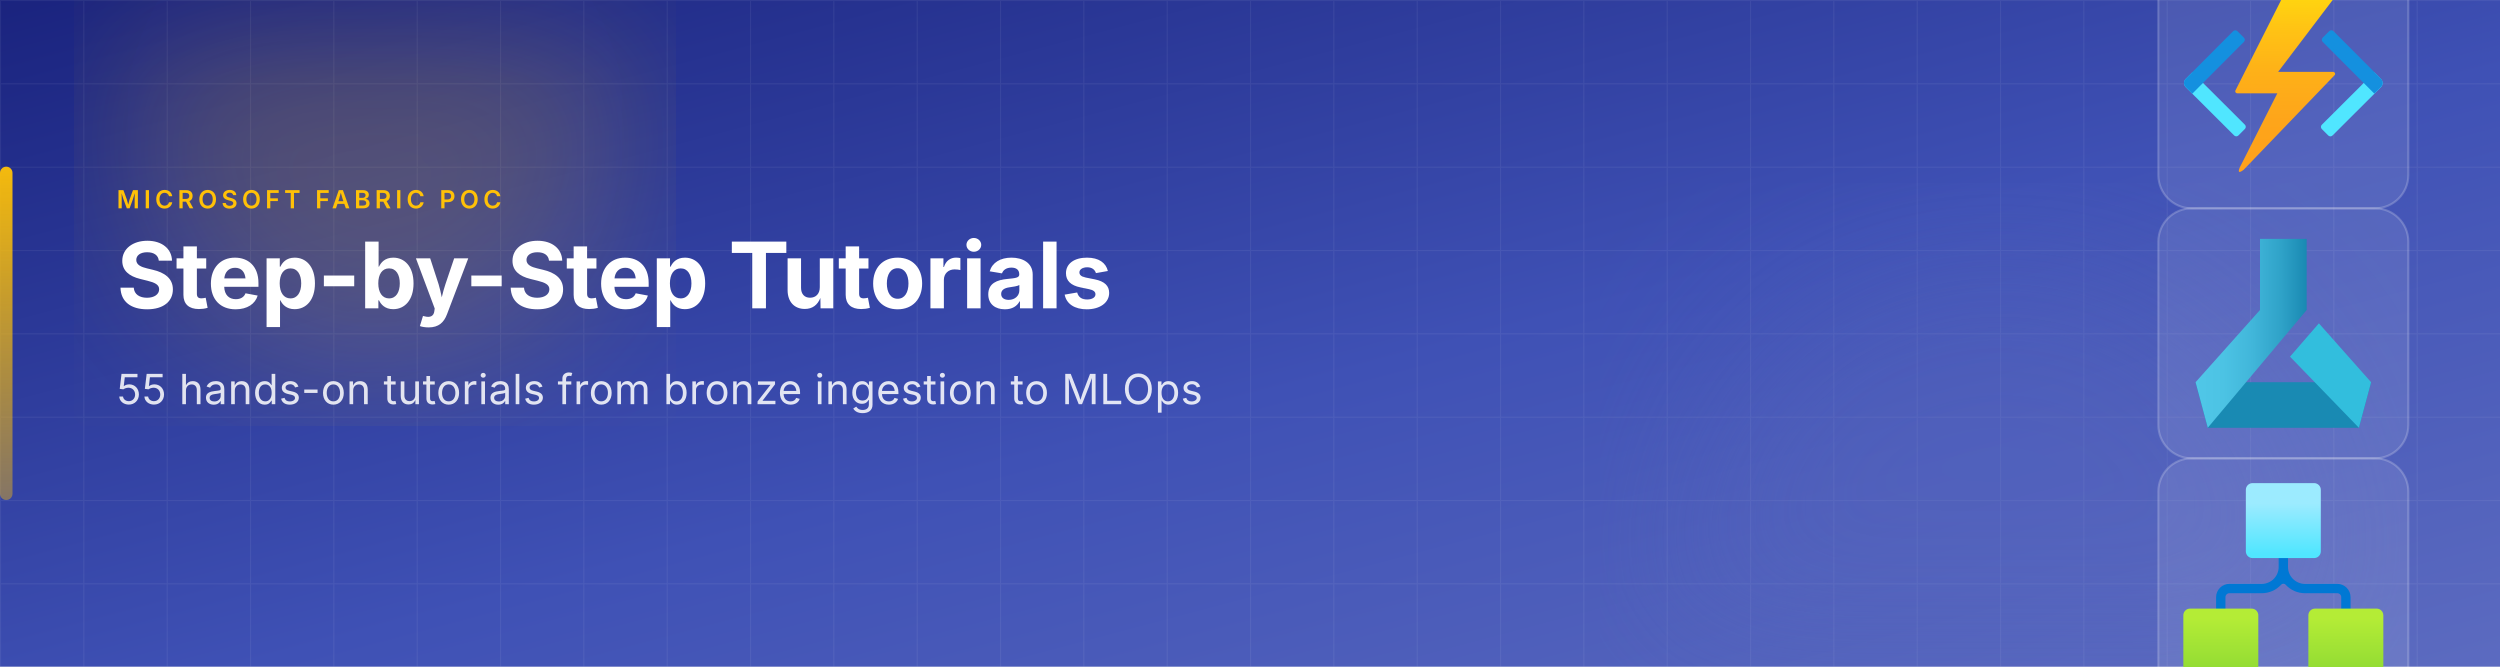
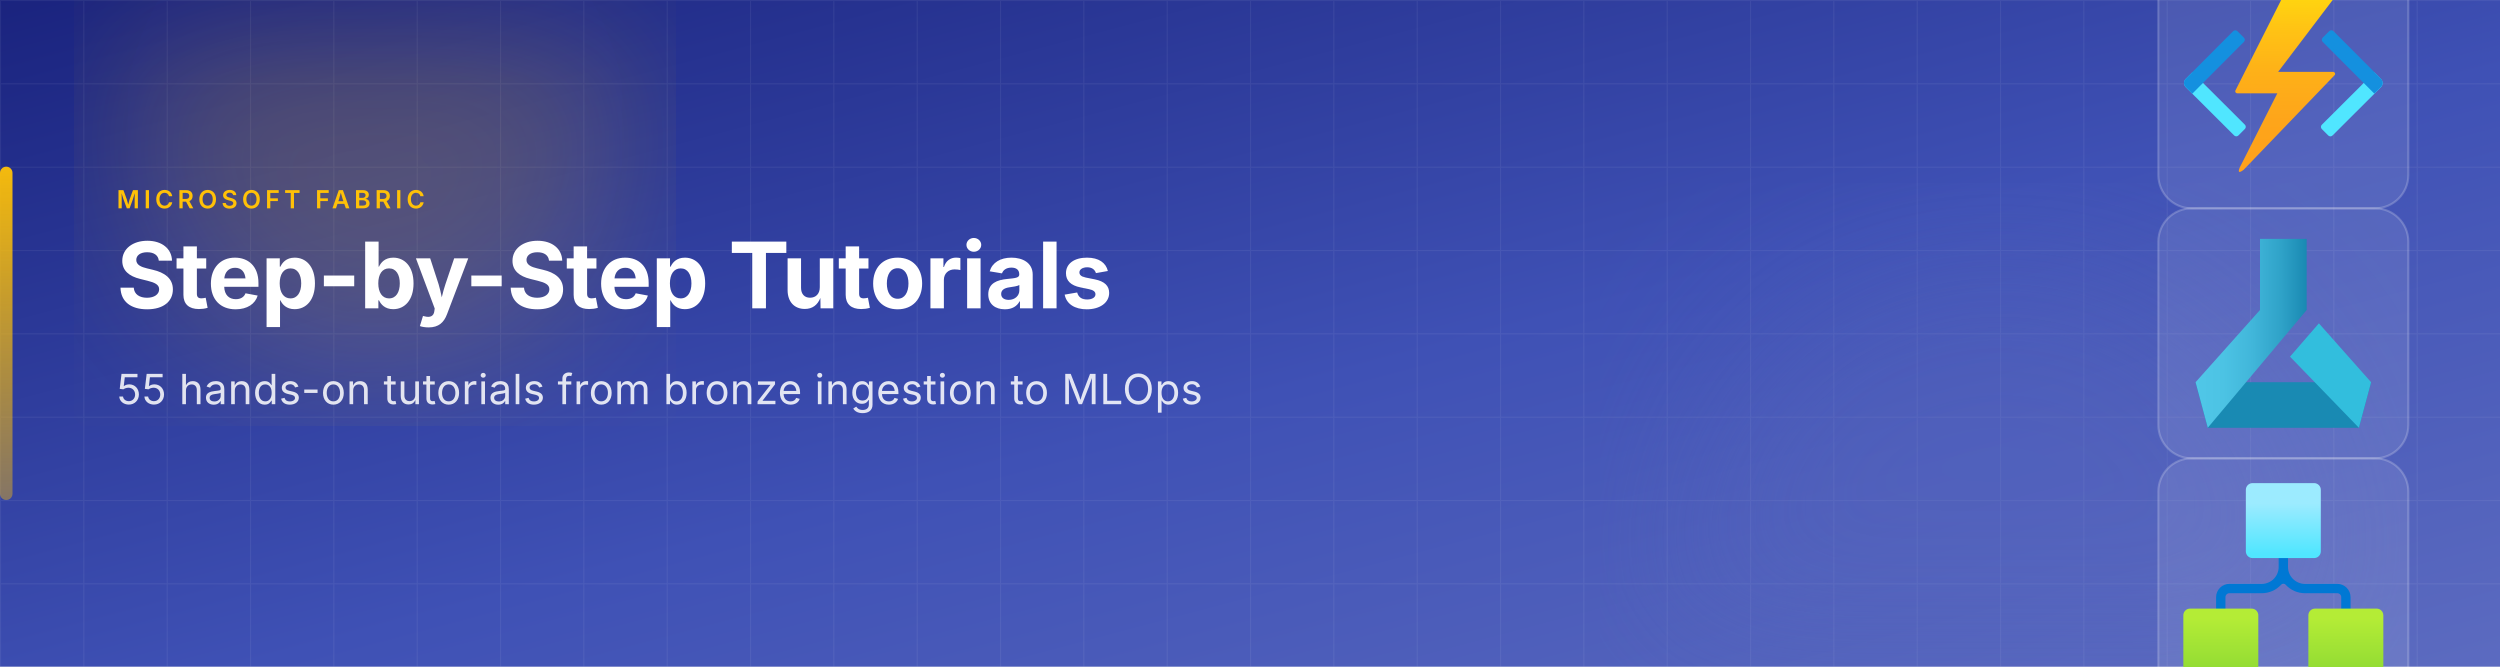
<svg xmlns="http://www.w3.org/2000/svg" viewBox="0 0 1200 320" width="1200" height="320" role="img" aria-label="Step-by-Step Tutorials">
  <defs>
    <linearGradient id="bg" x1="0" y1="0" x2="1" y2="1">
      <stop offset="0%" stop-color="#1A237E" />
      <stop offset="55%" stop-color="#3F51B5" />
      <stop offset="100%" stop-color="#5C6BC0" />
    </linearGradient>
    <linearGradient id="accent" x1="0" y1="0" x2="0" y2="1">
      <stop offset="0%" stop-color="#FFC107" stop-opacity="0.95" />
      <stop offset="100%" stop-color="#FFC107" stop-opacity="0.4" />
    </linearGradient>
    <pattern id="grid" width="40" height="40" patternUnits="userSpaceOnUse">
      <path d="M 40 0 L 0 0 0 40" fill="none" stroke="rgba(255,255,255,0.06)" stroke-width="1" />
    </pattern>
    <filter id="blur">
      <feGaussianBlur stdDeviation="40" />
    </filter>
  </defs>
  <rect width="1200" height="320" fill="url(#bg)" />
  <rect width="1200" height="320" fill="url(#grid)" />
  <circle cx="180" cy="60" r="120" fill="#FFC107" opacity="0.20" filter="url(#blur)" />
  <circle cx="960" cy="280" r="160" fill="#5C6BC0" opacity="0.30" filter="url(#blur)" />
  <rect x="0" y="80" width="6" height="160" fill="url(#accent)" rx="3" />
  <text x="56" y="148" font-family="Inter, system-ui, sans-serif" font-size="44" font-weight="700" fill="#FFFFFF" letter-spacing="-0.5">Step-by-Step Tutorials</text>
  <text x="56" y="194" font-family="Inter, system-ui, sans-serif" font-size="20" font-weight="400" fill="rgba(255,255,255,0.85)" letter-spacing="0.2">55 hands-on tutorials from bronze ingestion to MLOps</text>
-   <text x="56" y="100" font-family="Inter, system-ui, sans-serif" font-size="12" font-weight="600" fill="#FFC107" letter-spacing="2" text-transform="uppercase">MICROSOFT FABRIC POC</text>
+   <text x="56" y="100" font-family="Inter, system-ui, sans-serif" font-size="12" font-weight="600" fill="#FFC107" letter-spacing="2" text-transform="uppercase">MICROSOFT FABRIC</text>
  <g transform="translate(1048,-8)">
    <rect x="-12" y="-12" width="120" height="120" rx="16" ry="16" fill="rgba(255,255,255,0.10)" stroke="rgba(255,255,255,0.20)" stroke-width="1" />
    <svg x="0" y="0" width="96" height="96" viewBox="0 0 18 18" preserveAspectRatio="xMidYMid meet">
      <defs>
        <linearGradient id="b403aca7-f387-4434-96b4-ae157edc835f" x1="-175.993" y1="-343.723" x2="-175.993" y2="-359.232" gradientTransform="translate(212.573 370.548) scale(1.156 1.029)" gradientUnits="userSpaceOnUse">
          <stop offset="0" stop-color="#fea11b" />
          <stop offset="0.284" stop-color="#fea51a" />
          <stop offset="0.547" stop-color="#feb018" />
          <stop offset="0.8" stop-color="#ffc314" />
          <stop offset="1" stop-color="#ffd70f" />
        </linearGradient>
      </defs>
      <g>
        <path d="M2.37,7.475H3.2a.267.267,0,0,1,.267.267v6.148a.533.533,0,0,1-.533.533H2.1a0,0,0,0,1,0,0V7.741a.267.267,0,0,1,.267-.267Z" transform="translate(12.507 16.705) rotate(134.919)" fill="#50e6ff" />
        <path d="M2.325,3.6h.833a.267.267,0,0,1,.267.267v6.583a0,0,0,0,1,0,0H2.591a.533.533,0,0,1-.533-.533V3.865A.267.267,0,0,1,2.325,3.6Z" transform="translate(5.759 0.114) rotate(44.919)" fill="#1490df" />
      </g>
      <g>
        <path d="M14.53,7.475h.833a.533.533,0,0,1,.533.533v6.148a.267.267,0,0,1-.267.267H14.8a.267.267,0,0,1-.267-.267V7.475a0,0,0,0,1,0,0Z" transform="translate(12.223 -7.555) rotate(45.081)" fill="#50e6ff" />
        <path d="M15.108,3.6h.833a0,0,0,0,1,0,0v6.583a.267.267,0,0,1-.267.267h-.833a.267.267,0,0,1-.267-.267V4.131a.533.533,0,0,1,.533-.533Z" transform="translate(31.022 1.222) rotate(135.081)" fill="#1490df" />
      </g>
      <path d="M8.459,9.9H4.87a.193.193,0,0,1-.2-.181.166.166,0,0,1,.018-.075L8.991,1.13a.206.206,0,0,1,.186-.106h4.245a.193.193,0,0,1,.2.181.165.165,0,0,1-.035.1L8.534,7.966h4.928a.193.193,0,0,1,.2.181.176.176,0,0,1-.052.122L5.421,16.788c-.077.046-.624.5-.356-.189h0Z" fill="url(#b403aca7-f387-4434-96b4-ae157edc835f)" />
    </svg>
  </g>
  <g transform="translate(1048,112)">
    <rect x="-12" y="-12" width="120" height="120" rx="16" ry="16" fill="rgba(255,255,255,0.10)" stroke="rgba(255,255,255,0.20)" stroke-width="1" />
    <svg x="0" y="0" width="96" height="96" viewBox="0 0 18 18" preserveAspectRatio="xMidYMid meet">
      <defs>
        <linearGradient id="e1bcfd0f-68b5-4f66-9501-e6a7245a18e7" x1="1.1" y1="169" x2="11.12" y2="169" gradientTransform="translate(0 -160)" gradientUnits="userSpaceOnUse">
          <stop offset="0" stop-color="#50c7e8" />
          <stop offset="0.25" stop-color="#4cc3e4" />
          <stop offset="0.51" stop-color="#41b6da" />
          <stop offset="0.77" stop-color="#2fa2c8" />
          <stop offset="1" stop-color="#1989b2" />
        </linearGradient>
      </defs>
      <path id="bc892891-989d-4c43-80d3-d2b4546a974f" d="M15.8,17.5H2.2L1.1,13.4H16.9Z" fill="#198ab3" />
      <polygon points="6.9 0.5 6.9 6.9 1.1 13.4 2.2 17.5 11.1 6.9 11.1 0.5 6.9 0.5" fill="url(#e1bcfd0f-68b5-4f66-9501-e6a7245a18e7)" />
      <path id="e6be01d6-345d-4df4-bbdb-151aa8edaa1f" d="M15.8,17.5,9.6,11.1l2.6-3,4.7,5.3Z" fill="#32bedd" />
    </svg>
  </g>
  <g transform="translate(1048,232)">
    <rect x="-12" y="-12" width="120" height="120" rx="16" ry="16" fill="rgba(255,255,255,0.10)" stroke="rgba(255,255,255,0.20)" stroke-width="1" />
    <svg x="0" y="0" width="96" height="96" viewBox="0 0 18 18" preserveAspectRatio="xMidYMid meet">
      <defs>
        <linearGradient id="ba6b54e9-66d7-42e0-a289-95171eaf47f3" x1="9" y1="1.796" x2="9" y2="6.371" gradientUnits="userSpaceOnUse">
          <stop offset="0" stop-color="#9cebff" />
          <stop offset="1" stop-color="#50e6ff" />
        </linearGradient>
        <linearGradient id="e5c23c93-889c-4cfe-8adf-72bfa2a5b6e4" x1="3.374" y1="12.14" x2="3.374" y2="18.457" gradientUnits="userSpaceOnUse">
          <stop offset="0.001" stop-color="#b4ec36" />
          <stop offset="1" stop-color="#86d633" />
        </linearGradient>
        <linearGradient id="fb46250a-f4a9-418f-b6ae-1a568665f153" x1="14.626" y1="12.14" x2="14.626" y2="18.457" gradientTransform="translate(-0.02 29.273) rotate(-90)" gradientUnits="userSpaceOnUse">
          <stop offset="0.001" stop-color="#b4ec36" />
          <stop offset="1" stop-color="#86d633" />
        </linearGradient>
      </defs>
      <g id="a9693b19-30a4-439f-a536-87fc73c5ba8c">
        <g>
          <path d="M13.851,9.047H10.939A1.518,1.518,0,0,1,9.421,7.529V4.33H8.579v3.2A1.518,1.518,0,0,1,7.061,9.047H4.149a1.2,1.2,0,0,0-1.2,1.2v2.338h.841V10.244a.355.355,0,0,1,.356-.355H7.061A2.353,2.353,0,0,0,8.8,9.125a.278.278,0,0,1,.408,0,2.353,2.353,0,0,0,1.735.764h2.912a.354.354,0,0,1,.355.355v2.338h.841V10.244A1.2,1.2,0,0,0,13.851,9.047Z" fill="#0078d4" />
          <rect x="5.626" y="-0.02" width="6.747" height="6.747" rx="0.604" fill="url(#ba6b54e9-66d7-42e0-a289-95171eaf47f3)" />
          <rect y="11.273" width="6.747" height="6.747" rx="0.604" fill="url(#e5c23c93-889c-4cfe-8adf-72bfa2a5b6e4)" />
          <rect x="11.253" y="11.273" width="6.747" height="6.747" rx="0.604" transform="translate(29.273 0.02) rotate(90)" fill="url(#fb46250a-f4a9-418f-b6ae-1a568665f153)" />
        </g>
      </g>
    </svg>
  </g>
</svg>
